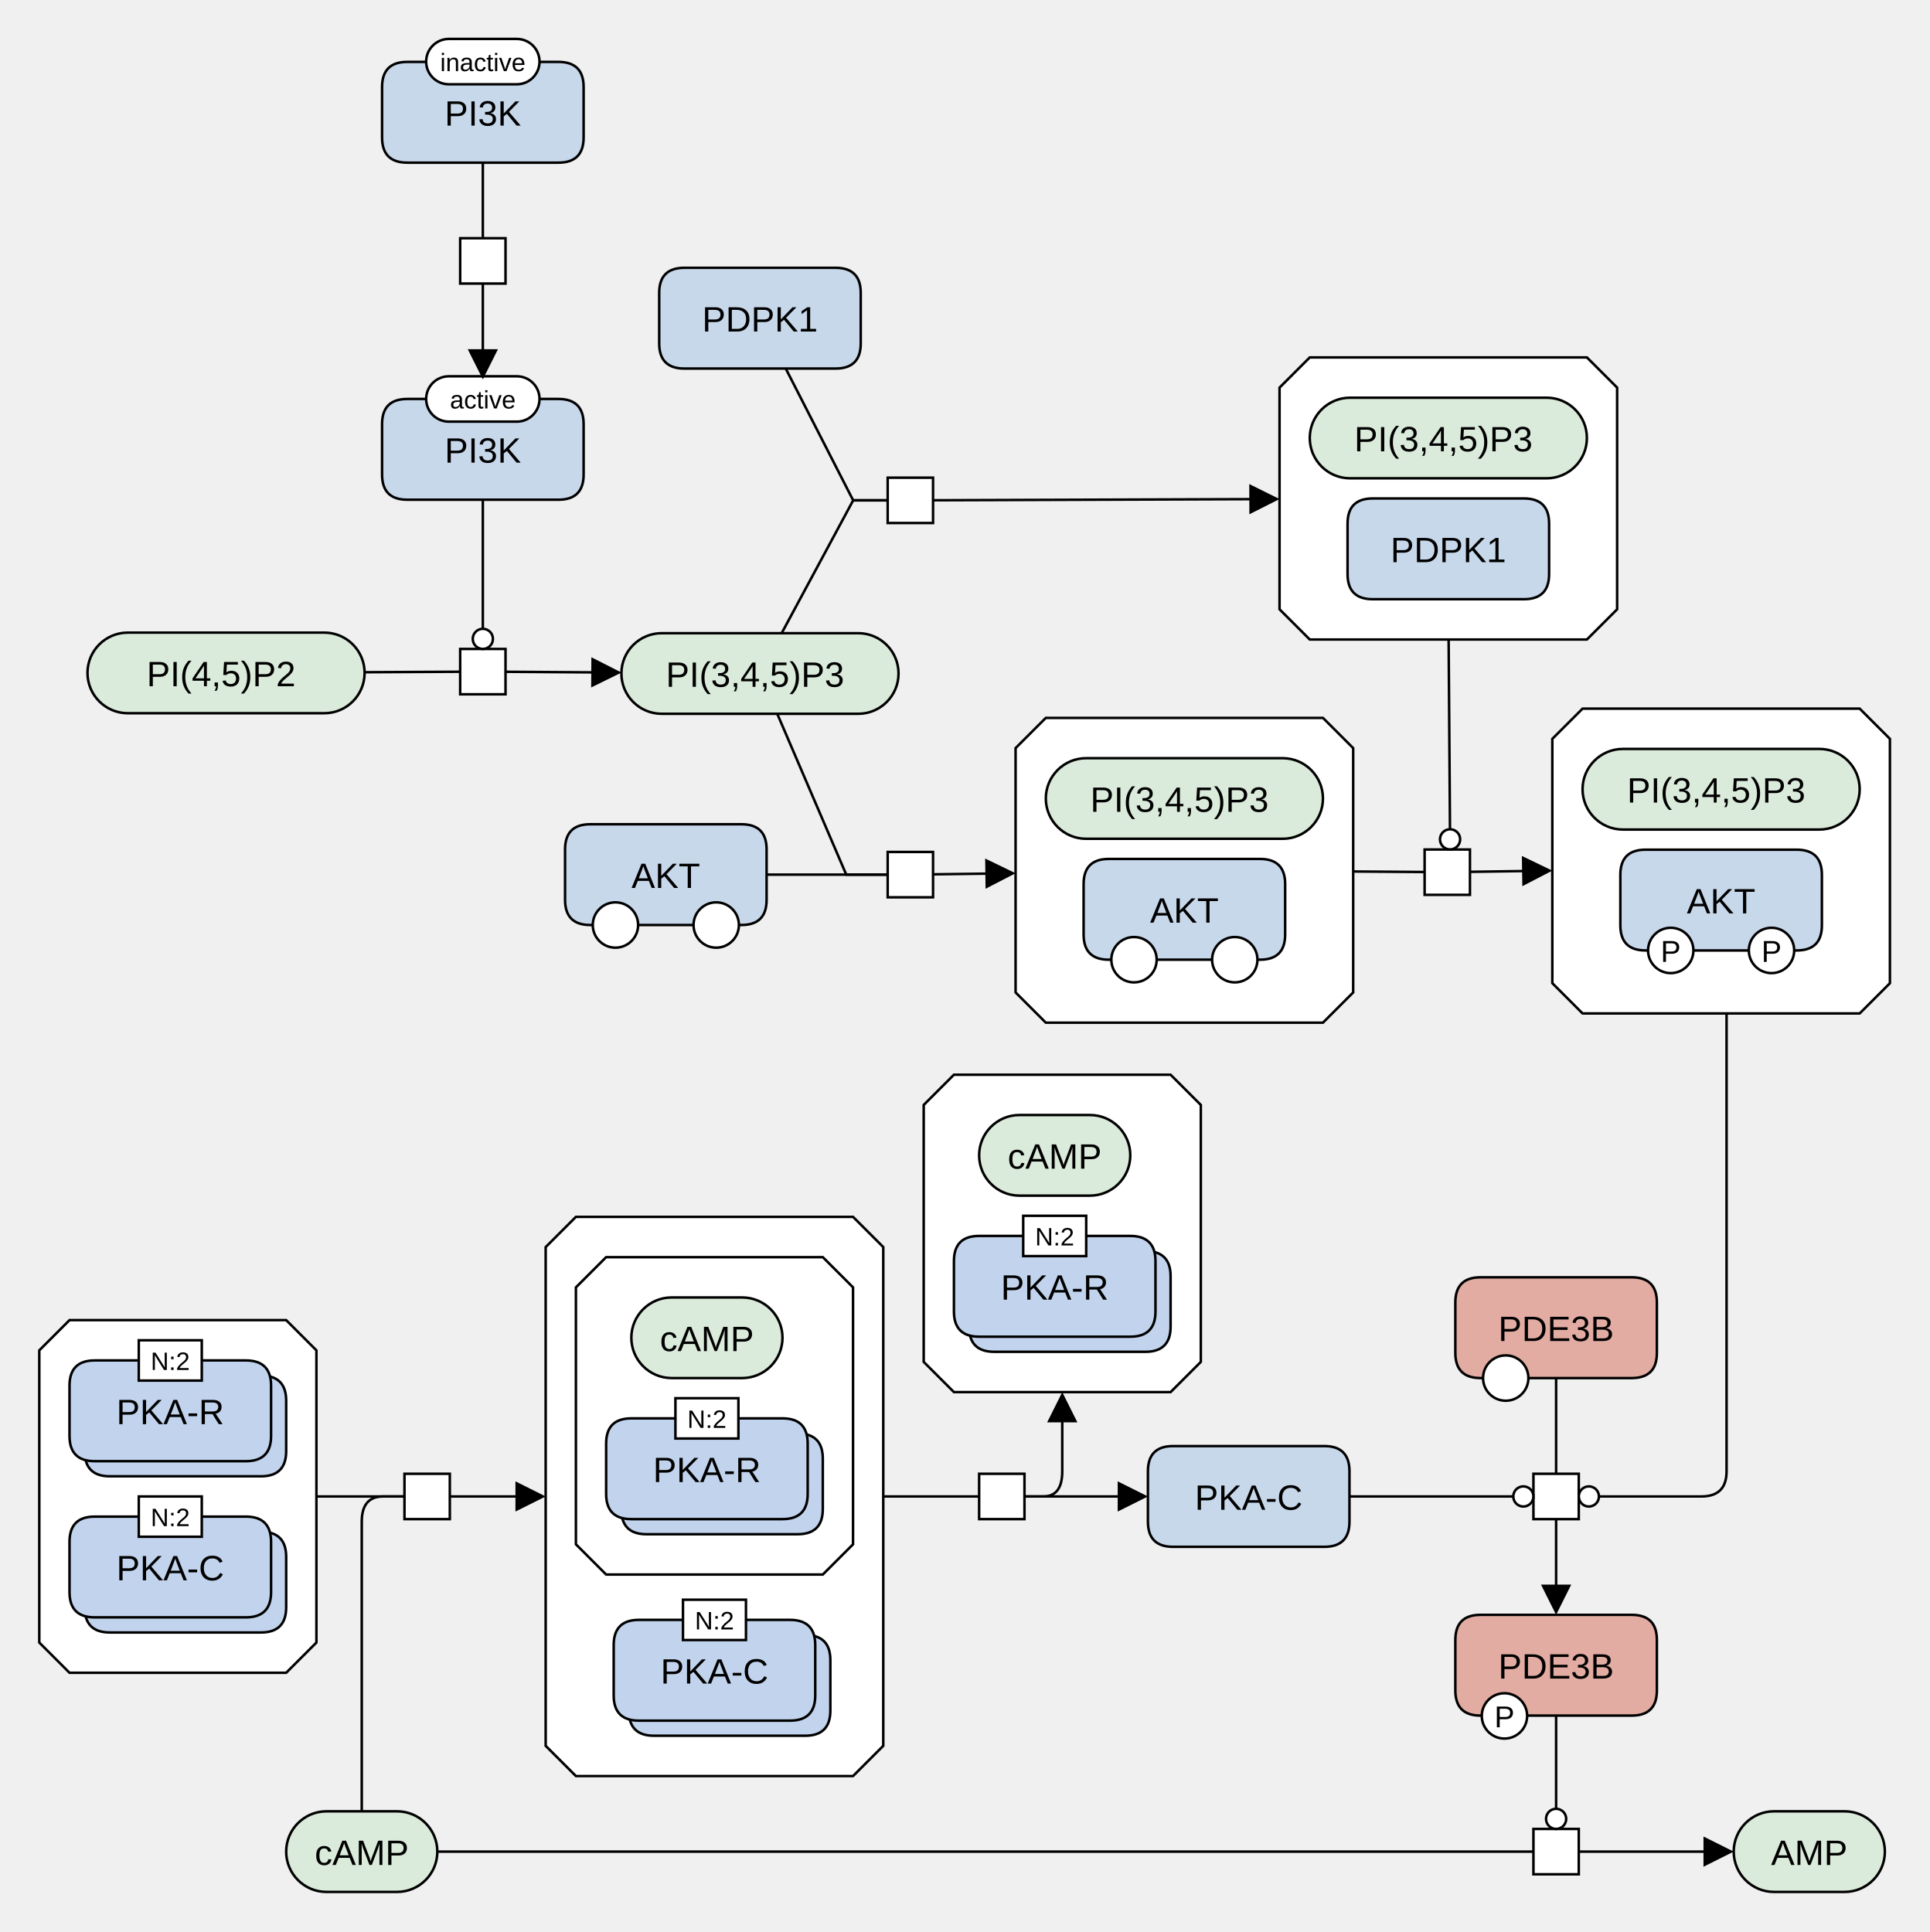
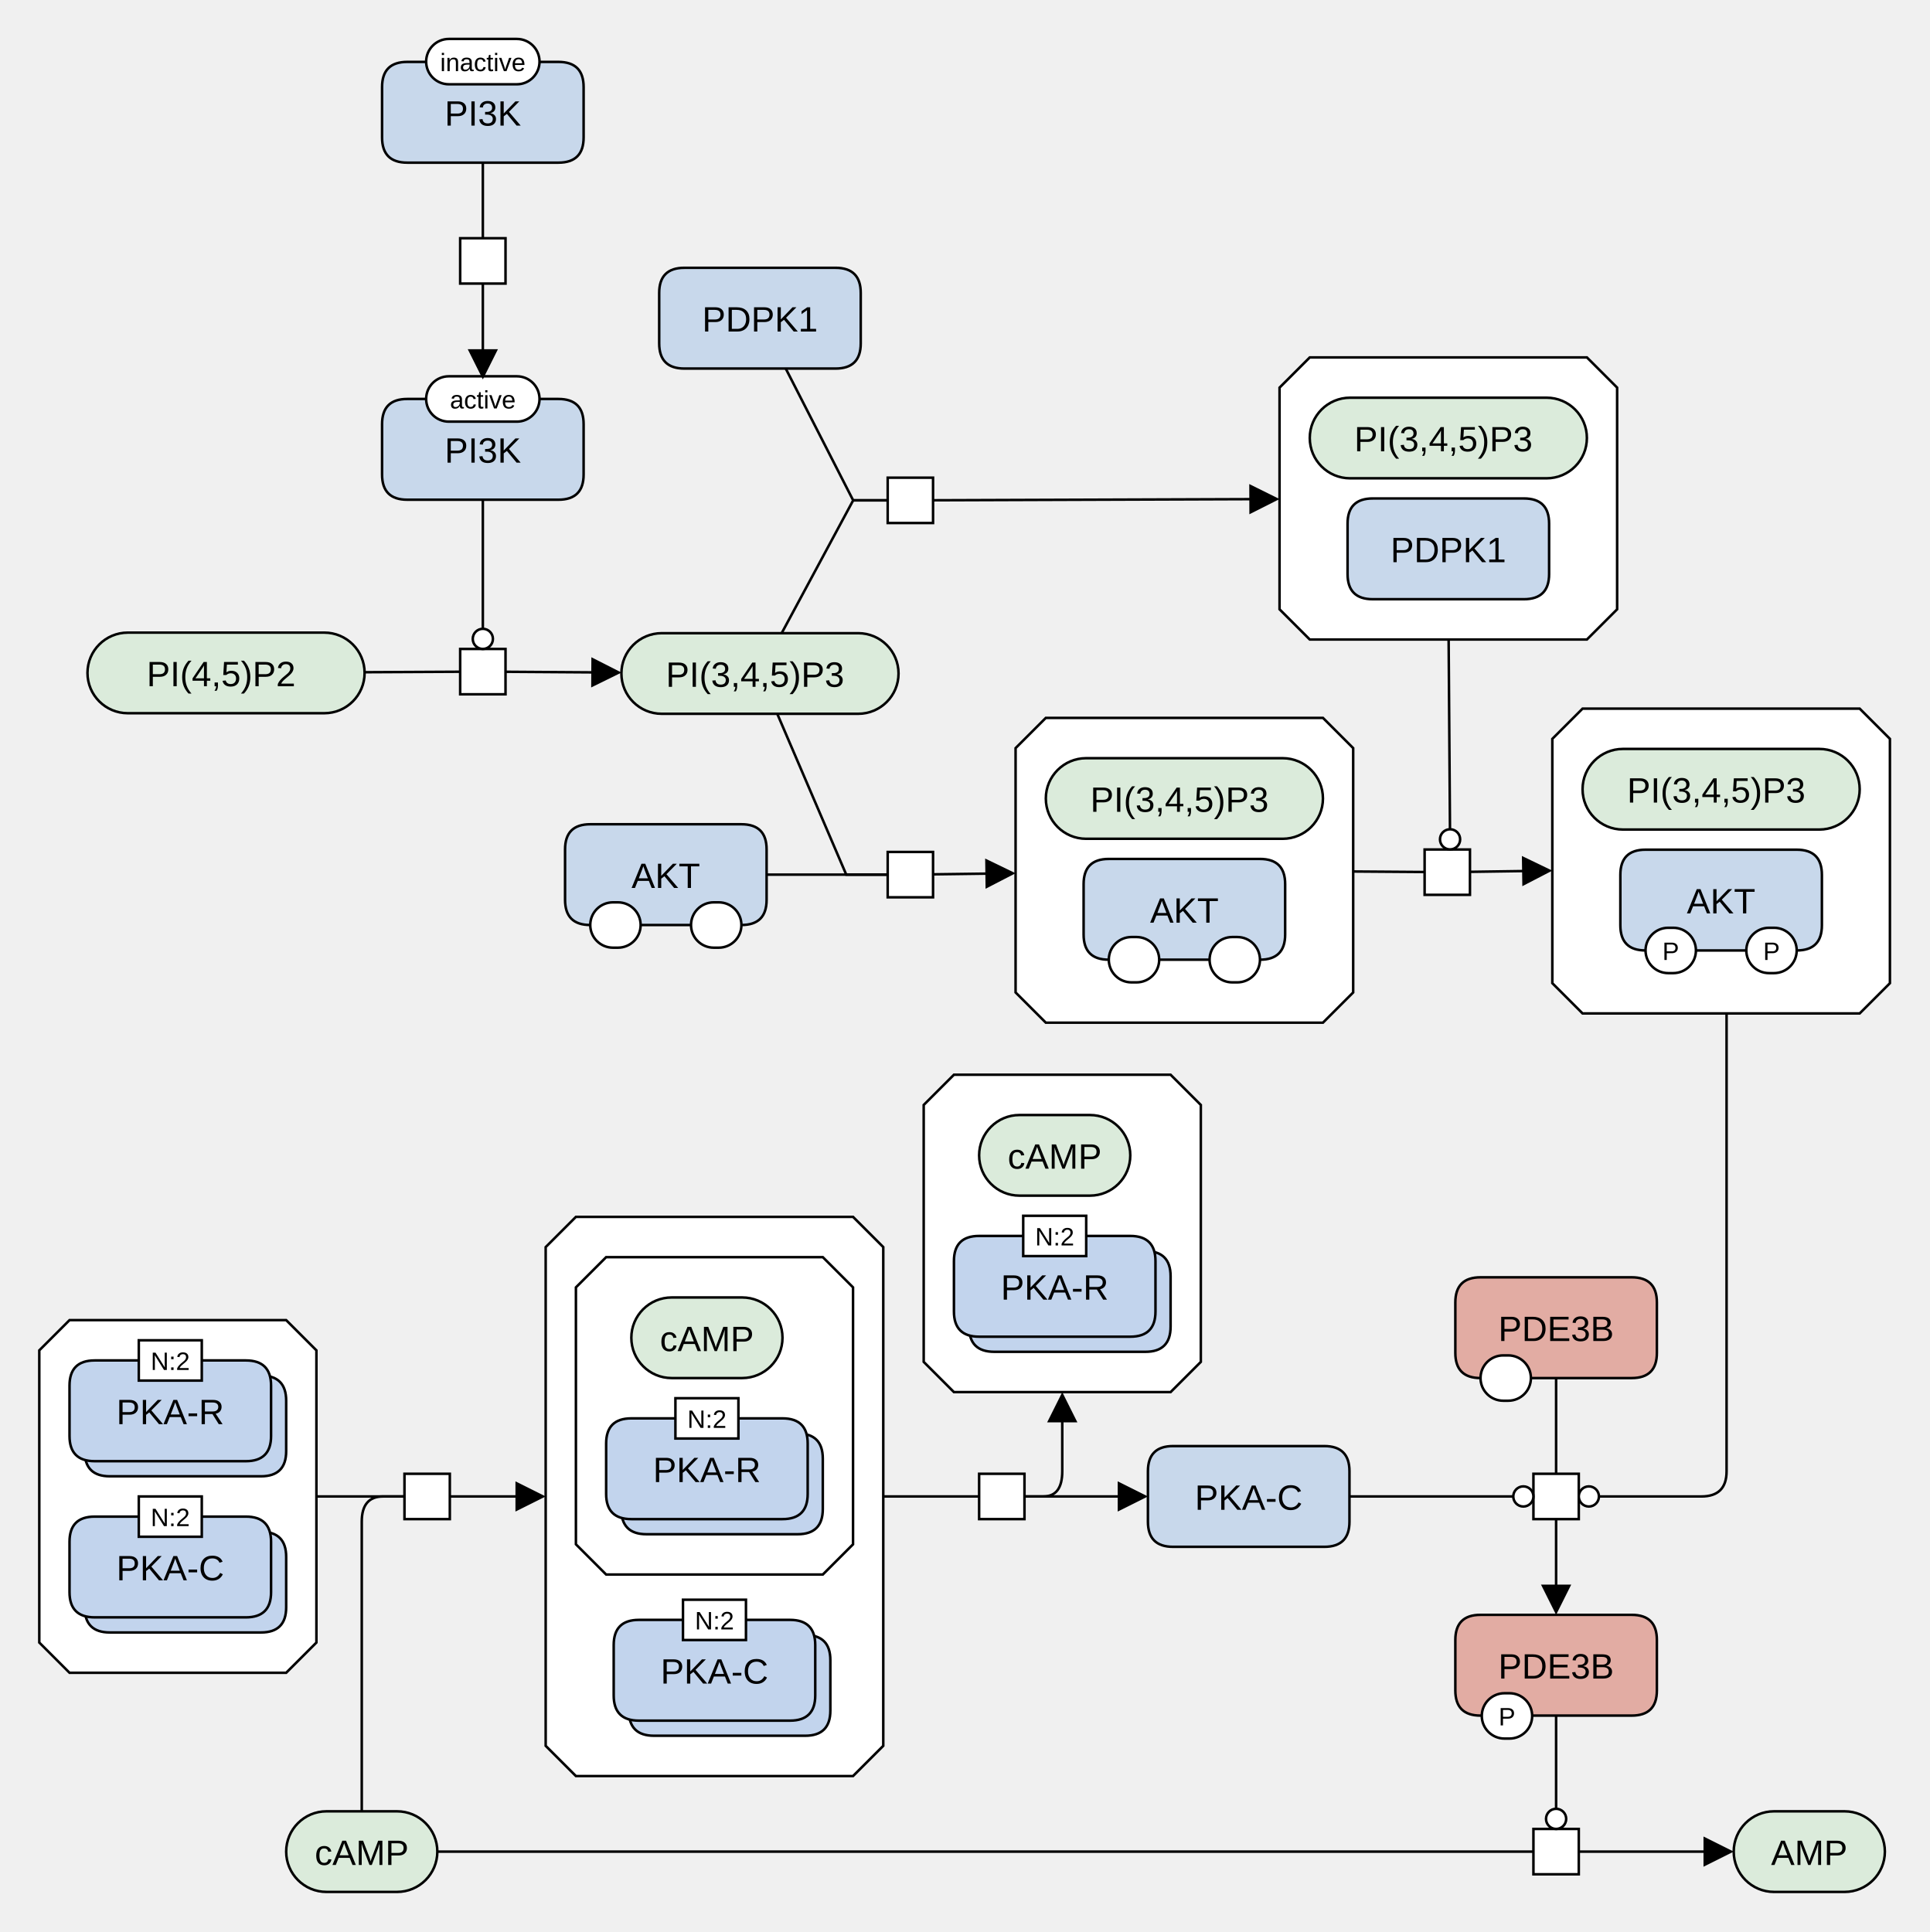
<svg xmlns="http://www.w3.org/2000/svg" width="766" height="767" viewBox="0 0 766 767" stroke-linecap="butt" stroke-miterlimit="10">
  <g transform="translate(-559,-14)">
    <path d="M1124.477 351.249 L1142.477 351.249 L1142.477 369.249 L1124.477 369.249 Z" fill="#FFFFFF" stroke="none" />
    <path d="M1124.477 351.249 L1142.477 351.249 L1142.477 369.249 L1124.477 369.249 Z" fill="none" stroke="#000000" />
    <path d="M710.655 182.388 Q710.655 172.388 720.655 172.388 L780.655 172.388 Q790.655 172.388 790.655 182.388 L790.655 202.388 Q790.655 212.388 780.655 212.388 L720.655 212.388 Q710.655 212.388 710.655 202.388 Z" fill="#C8D8EB" stroke="none" />
    <path d="M710.655 182.388 Q710.655 172.388 720.655 172.388 L780.655 172.388 Q790.655 172.388 790.655 182.388 L790.655 202.388 Q790.655 212.388 780.655 212.388 L720.655 212.388 Q710.655 212.388 710.655 202.388 Z" fill="none" stroke="#000000" />
    <text x="750.655" y="197.679" text-anchor="middle" font-family="'Dialog', Arial, Helvetica, sans-serif" font-size="14" fill="#000000" stroke="none" xml:space="preserve">PI3K</text>
    <path d="M728.155 172.388 C728.155 167.417 732.185 163.388 737.155 163.388 L764.155 163.388 C769.126 163.388 773.155 167.417 773.155 172.388 L773.155 172.388 C773.155 177.358 769.126 181.388 764.155 181.388 L737.155 181.388 C732.185 181.388 728.155 177.358 728.155 172.388 Z" fill="#FFFFFF" stroke="none" />
    <path d="M728.155 172.388 C728.155 167.417 732.185 163.388 737.155 163.388 L764.155 163.388 C769.126 163.388 773.155 167.417 773.155 172.388 L773.155 172.388 C773.155 177.358 769.126 181.388 764.155 181.388 L737.155 181.388 C732.185 181.388 728.155 177.358 728.155 172.388 Z" fill="none" stroke="#000000" />
    <text x="750.655" y="176.167" text-anchor="middle" font-family="'Dialog', Arial, Helvetica, sans-serif" font-size="10" fill="#000000" stroke="none" xml:space="preserve">active</text>
    <path d="M710.655 48.573 Q710.655 38.573 720.655 38.573 L780.655 38.573 Q790.655 38.573 790.655 48.573 L790.655 68.573 Q790.655 78.573 780.655 78.573 L720.655 78.573 Q710.655 78.573 710.655 68.573 Z" fill="#C8D8EB" stroke="none" />
    <path d="M710.655 48.573 Q710.655 38.573 720.655 38.573 L780.655 38.573 Q790.655 38.573 790.655 48.573 L790.655 68.573 Q790.655 78.573 780.655 78.573 L720.655 78.573 Q710.655 78.573 710.655 68.573 Z" fill="none" stroke="#000000" />
    <text x="750.655" y="63.864" text-anchor="middle" font-family="'Dialog', Arial, Helvetica, sans-serif" font-size="14" fill="#000000" stroke="none" xml:space="preserve">PI3K</text>
    <path d="M728.155 38.461 C728.155 33.491 732.185 29.461 737.155 29.461 L764.155 29.461 C769.126 29.461 773.155 33.491 773.155 38.461 L773.155 38.461 C773.155 43.432 769.126 47.461 764.155 47.461 L737.155 47.461 C732.185 47.461 728.155 43.432 728.155 38.461 Z" fill="#FFFFFF" stroke="none" />
    <path d="M728.155 38.461 C728.155 33.491 732.185 29.461 737.155 29.461 L764.155 29.461 C769.126 29.461 773.155 33.491 773.155 38.461 L773.155 38.461 C773.155 43.432 769.126 47.461 764.155 47.461 L737.155 47.461 C732.185 47.461 728.155 43.432 728.155 38.461 Z" fill="none" stroke="#000000" />
    <text x="750.655" y="42.241" text-anchor="middle" font-family="'Dialog', Arial, Helvetica, sans-serif" font-size="10" fill="#000000" stroke="none" xml:space="preserve">inactive</text>
    <path d="M741.655 108.573 L759.655 108.573 L759.655 126.573 L741.655 126.573 Z" fill="#FFFFFF" stroke="none" />
    <path d="M741.655 108.573 L759.655 108.573 L759.655 126.573 L741.655 126.573 Z" fill="none" stroke="#000000" />
    <path d="M593.724 281.147 C593.724 272.31 600.887 265.147 609.724 265.147 L687.724 265.147 C696.56 265.147 703.724 272.31 703.724 281.147 L703.724 281.147 C703.724 289.983 696.56 297.147 687.724 297.147 L609.724 297.147 C600.887 297.147 593.724 289.983 593.724 281.147 Z" fill="#DBEBDB" stroke="none" />
    <path d="M593.724 281.147 C593.724 272.31 600.887 265.147 609.724 265.147 L687.724 265.147 C696.56 265.147 703.724 272.31 703.724 281.147 L703.724 281.147 C703.724 289.983 696.56 297.147 687.724 297.147 L609.724 297.147 C600.887 297.147 593.724 289.983 593.724 281.147 Z" fill="none" stroke="#000000" />
    <text x="648.724" y="286.438" text-anchor="middle" font-family="'Dialog', Arial, Helvetica, sans-serif" font-size="14" fill="#000000" stroke="none" xml:space="preserve">PI(4,5)P2 </text>
    <path d="M805.655 281.373 C805.655 272.536 812.818 265.373 821.655 265.373 L899.655 265.373 C908.492 265.373 915.655 272.536 915.655 281.373 L915.655 281.373 C915.655 290.209 908.492 297.373 899.655 297.373 L821.655 297.373 C812.818 297.373 805.655 290.209 805.655 281.373 Z" fill="#DBEBDB" stroke="none" />
    <path d="M805.655 281.373 C805.655 272.536 812.818 265.373 821.655 265.373 L899.655 265.373 C908.492 265.373 915.655 272.536 915.655 281.373 L915.655 281.373 C915.655 290.209 908.492 297.373 899.655 297.373 L821.655 297.373 C812.818 297.373 805.655 290.209 805.655 281.373 Z" fill="none" stroke="#000000" />
    <text x="860.655" y="286.664" text-anchor="middle" font-family="'Dialog', Arial, Helvetica, sans-serif" font-size="14" fill="#000000" stroke="none" xml:space="preserve">PI(3,4,5)P3 </text>
    <path d="M741.655 271.635 L759.655 271.635 L759.655 289.635 L741.655 289.635 Z" fill="#FFFFFF" stroke="none" />
    <path d="M741.655 271.635 L759.655 271.635 L759.655 289.635 L741.655 289.635 Z" fill="none" stroke="#000000" />
    <path d="M911.355 352.227 L929.355 352.227 L929.355 370.227 L911.355 370.227 Z" fill="#FFFFFF" stroke="none" />
    <path d="M911.355 352.227 L929.355 352.227 L929.355 370.227 L911.355 370.227 Z" fill="none" stroke="#000000" />
    <path d="M974.121 298.999 L1084.121 298.999 L1096.121 310.999 L1096.121 407.999 L1084.121 419.999 L974.121 419.999 L962.121 407.999 L962.121 310.999 Z" fill="#FFFFFF" stroke="none" />
    <path d="M974.121 298.999 L1084.121 298.999 L1096.121 310.999 L1096.121 407.999 L1084.121 419.999 L974.121 419.999 L962.121 407.999 L962.121 310.999 Z" fill="none" stroke="#000000" />
    <path d="M974.121 330.999 C974.121 322.162 981.284 314.999 990.121 314.999 L1068.121 314.999 C1076.957 314.999 1084.121 322.162 1084.121 330.999 L1084.121 330.999 C1084.121 339.836 1076.957 346.999 1068.121 346.999 L990.121 346.999 C981.284 346.999 974.121 339.836 974.121 330.999 Z" fill="#DBEBDB" stroke="none" />
    <path d="M974.121 330.999 C974.121 322.162 981.284 314.999 990.121 314.999 L1068.121 314.999 C1076.957 314.999 1084.121 322.162 1084.121 330.999 L1084.121 330.999 C1084.121 339.836 1076.957 346.999 1068.121 346.999 L990.121 346.999 C981.284 346.999 974.121 339.836 974.121 330.999 Z" fill="none" stroke="#000000" />
    <text x="1029.121" y="336.29" text-anchor="middle" font-family="'Dialog', Arial, Helvetica, sans-serif" font-size="14" fill="#000000" stroke="none" xml:space="preserve">PI(3,4,5)P3 </text>
    <path d="M989.121 364.999 Q989.121 354.999 999.121 354.999 L1059.121 354.999 Q1069.121 354.999 1069.121 364.999 L1069.121 384.999 Q1069.121 394.999 1059.121 394.999 L999.121 394.999 Q989.121 394.999 989.121 384.999 Z" fill="#C8D8EB" stroke="none" />
    <path d="M989.121 364.999 Q989.121 354.999 999.121 354.999 L1059.121 354.999 Q1069.121 354.999 1069.121 364.999 L1069.121 384.999 Q1069.121 394.999 1059.121 394.999 L999.121 394.999 Q989.121 394.999 989.121 384.999 Z" fill="none" stroke="#000000" />
    <text x="1029.121" y="380.29" text-anchor="middle" font-family="'Dialog', Arial, Helvetica, sans-serif" font-size="14" fill="#000000" stroke="none" xml:space="preserve">AKT</text>
-     <path d="M1000.121 394.999 C1000.121 390.028 1004.15 385.999 1009.121 385.999 L1009.121 385.999 C1014.091 385.999 1018.121 390.028 1018.121 394.999 L1018.121 394.999 C1018.121 399.969 1014.091 403.999 1009.121 403.999 L1009.121 403.999 C1004.15 403.999 1000.121 399.969 1000.121 394.999 Z" fill="#FFFFFF" stroke="none" />
-     <path d="M1000.121 394.999 C1000.121 390.028 1004.15 385.999 1009.121 385.999 L1009.121 385.999 C1014.091 385.999 1018.121 390.028 1018.121 394.999 L1018.121 394.999 C1018.121 399.969 1014.091 403.999 1009.121 403.999 L1009.121 403.999 C1004.15 403.999 1000.121 399.969 1000.121 394.999 Z" fill="none" stroke="#000000" />
-     <path d="M1040.121 394.999 C1040.121 390.028 1044.15 385.999 1049.121 385.999 L1049.121 385.999 C1054.091 385.999 1058.121 390.028 1058.121 394.999 L1058.121 394.999 C1058.121 399.969 1054.091 403.999 1049.121 403.999 L1049.121 403.999 C1044.15 403.999 1040.121 399.969 1040.121 394.999 Z" fill="#FFFFFF" stroke="none" />
-     <path d="M1040.121 394.999 C1040.121 390.028 1044.15 385.999 1049.121 385.999 L1049.121 385.999 C1054.091 385.999 1058.121 390.028 1058.121 394.999 L1058.121 394.999 C1058.121 399.969 1054.091 403.999 1049.121 403.999 L1049.121 403.999 C1044.15 403.999 1040.121 399.969 1040.121 394.999 Z" fill="none" stroke="#000000" />
+     <path d="M999.121 394.999 C999.121 390.028 1003.15 385.999 1008.121 385.999 L1010.121 385.999 C1015.091 385.999 1019.121 390.028 1019.121 394.999 L1019.121 394.999 C1019.121 399.969 1015.091 403.999 1010.121 403.999 L1008.121 403.999 C1003.15 403.999 999.121 399.969 999.121 394.999 Z" fill="#FFFFFF" stroke="none" />
+     <path d="M999.121 394.999 C999.121 390.028 1003.15 385.999 1008.121 385.999 L1010.121 385.999 C1015.091 385.999 1019.121 390.028 1019.121 394.999 L1019.121 394.999 C1019.121 399.969 1015.091 403.999 1010.121 403.999 L1008.121 403.999 C1003.15 403.999 999.121 399.969 999.121 394.999 Z" fill="none" stroke="#000000" />
+     <path d="M1039.121 394.999 C1039.121 390.028 1043.15 385.999 1048.121 385.999 L1050.121 385.999 C1055.091 385.999 1059.121 390.028 1059.121 394.999 L1059.121 394.999 C1059.121 399.969 1055.091 403.999 1050.121 403.999 L1048.121 403.999 C1043.15 403.999 1039.121 399.969 1039.121 394.999 Z" fill="#FFFFFF" stroke="none" />
+     <path d="M1039.121 394.999 C1039.121 390.028 1043.15 385.999 1048.121 385.999 L1050.121 385.999 C1055.091 385.999 1059.121 390.028 1059.121 394.999 L1059.121 394.999 C1059.121 399.969 1055.091 403.999 1050.121 403.999 L1048.121 403.999 C1043.15 403.999 1039.121 399.969 1039.121 394.999 Z" fill="none" stroke="#000000" />
    <path d="M820.655 130.317 Q820.655 120.317 830.655 120.317 L890.655 120.317 Q900.655 120.317 900.655 130.317 L900.655 150.317 Q900.655 160.317 890.655 160.317 L830.655 160.317 Q820.655 160.317 820.655 150.317 Z" fill="#C8D8EB" stroke="none" />
    <path d="M820.655 130.317 Q820.655 120.317 830.655 120.317 L890.655 120.317 Q900.655 120.317 900.655 130.317 L900.655 150.317 Q900.655 160.317 890.655 160.317 L830.655 160.317 Q820.655 160.317 820.655 150.317 Z" fill="none" stroke="#000000" />
    <text x="860.655" y="145.609" text-anchor="middle" font-family="'Dialog', Arial, Helvetica, sans-serif" font-size="14" fill="#000000" stroke="none" xml:space="preserve">PDPK1</text>
    <path d="M911.355 203.637 L929.355 203.637 L929.355 221.637 L911.355 221.637 Z" fill="#FFFFFF" stroke="none" />
    <path d="M911.355 203.637 L929.355 203.637 L929.355 221.637 L911.355 221.637 Z" fill="none" stroke="#000000" />
    <path d="M1078.892 155.887 L1188.892 155.887 L1200.892 167.887 L1200.892 255.887 L1188.892 267.887 L1078.892 267.887 L1066.892 255.887 L1066.892 167.887 Z" fill="#FFFFFF" stroke="none" />
    <path d="M1078.892 155.887 L1188.892 155.887 L1200.892 167.887 L1200.892 255.887 L1188.892 267.887 L1078.892 267.887 L1066.892 255.887 L1066.892 167.887 Z" fill="none" stroke="#000000" />
    <path d="M1093.892 221.887 Q1093.892 211.887 1103.892 211.887 L1163.892 211.887 Q1173.892 211.887 1173.892 221.887 L1173.892 241.887 Q1173.892 251.887 1163.892 251.887 L1103.892 251.887 Q1093.892 251.887 1093.892 241.887 Z" fill="#C8D8EB" stroke="none" />
    <path d="M1093.892 221.887 Q1093.892 211.887 1103.892 211.887 L1163.892 211.887 Q1173.892 211.887 1173.892 221.887 L1173.892 241.887 Q1173.892 251.887 1163.892 251.887 L1103.892 251.887 Q1093.892 251.887 1093.892 241.887 Z" fill="none" stroke="#000000" />
    <text x="1133.892" y="237.178" text-anchor="middle" font-family="'Dialog', Arial, Helvetica, sans-serif" font-size="14" fill="#000000" stroke="none" xml:space="preserve">PDPK1</text>
    <path d="M1078.892 187.887 C1078.892 179.05 1086.055 171.887 1094.892 171.887 L1172.892 171.887 C1181.729 171.887 1188.892 179.05 1188.892 187.887 L1188.892 187.887 C1188.892 196.724 1181.729 203.887 1172.892 203.887 L1094.892 203.887 C1086.055 203.887 1078.892 196.724 1078.892 187.887 Z" fill="#DBEBDB" stroke="none" />
    <path d="M1078.892 187.887 C1078.892 179.05 1086.055 171.887 1094.892 171.887 L1172.892 171.887 C1181.729 171.887 1188.892 179.05 1188.892 187.887 L1188.892 187.887 C1188.892 196.724 1181.729 203.887 1172.892 203.887 L1094.892 203.887 C1086.055 203.887 1078.892 196.724 1078.892 187.887 Z" fill="none" stroke="#000000" />
    <text x="1133.892" y="193.178" text-anchor="middle" font-family="'Dialog', Arial, Helvetica, sans-serif" font-size="14" fill="#000000" stroke="none" xml:space="preserve">PI(3,4,5)P3 </text>
    <path d="M1014.647 598.088 Q1014.647 588.088 1024.647 588.088 L1084.647 588.088 Q1094.647 588.088 1094.647 598.088 L1094.647 618.088 Q1094.647 628.088 1084.647 628.088 L1024.647 628.088 Q1014.647 628.088 1014.647 618.088 Z" fill="#C8D8EB" stroke="none" />
    <path d="M1014.647 598.088 Q1014.647 588.088 1024.647 588.088 L1084.647 588.088 Q1094.647 588.088 1094.647 598.088 L1094.647 618.088 Q1094.647 628.088 1084.647 628.088 L1024.647 628.088 Q1014.647 628.088 1014.647 618.088 Z" fill="none" stroke="#000000" />
    <text x="1054.647" y="613.38" text-anchor="middle" font-family="'Dialog', Arial, Helvetica, sans-serif" font-size="14" fill="#000000" stroke="none" xml:space="preserve">PKA-C</text>
    <path d="M947.647 599.088 L965.647 599.088 L965.647 617.088 L947.647 617.088 Z" fill="#FFFFFF" stroke="none" />
    <path d="M947.647 599.088 L965.647 599.088 L965.647 617.088 L947.647 617.088 Z" fill="none" stroke="#000000" />
    <path d="M1187.17 295.326 L1297.17 295.326 L1309.17 307.326 L1309.17 404.326 L1297.17 416.326 L1187.17 416.326 L1175.17 404.326 L1175.17 307.326 Z" fill="#FFFFFF" stroke="none" />
    <path d="M1187.17 295.326 L1297.17 295.326 L1309.17 307.326 L1309.17 404.326 L1297.17 416.326 L1187.17 416.326 L1175.17 404.326 L1175.17 307.326 Z" fill="none" stroke="#000000" />
    <path d="M1187.17 327.326 C1187.17 318.489 1194.333 311.326 1203.17 311.326 L1281.17 311.326 C1290.006 311.326 1297.17 318.489 1297.17 327.326 L1297.17 327.326 C1297.17 336.163 1290.006 343.326 1281.17 343.326 L1203.17 343.326 C1194.333 343.326 1187.17 336.163 1187.17 327.326 Z" fill="#DBEBDB" stroke="none" />
    <path d="M1187.17 327.326 C1187.17 318.489 1194.333 311.326 1203.17 311.326 L1281.17 311.326 C1290.006 311.326 1297.17 318.489 1297.17 327.326 L1297.17 327.326 C1297.17 336.163 1290.006 343.326 1281.17 343.326 L1203.17 343.326 C1194.333 343.326 1187.17 336.163 1187.17 327.326 Z" fill="none" stroke="#000000" />
    <text x="1242.17" y="332.617" text-anchor="middle" font-family="'Dialog', Arial, Helvetica, sans-serif" font-size="14" fill="#000000" stroke="none" xml:space="preserve">PI(3,4,5)P3 </text>
    <path d="M1202.17 361.326 Q1202.17 351.326 1212.17 351.326 L1272.17 351.326 Q1282.17 351.326 1282.17 361.326 L1282.17 381.326 Q1282.17 391.326 1272.17 391.326 L1212.17 391.326 Q1202.17 391.326 1202.17 381.326 Z" fill="#C8D8EB" stroke="none" />
    <path d="M1202.17 361.326 Q1202.17 351.326 1212.17 351.326 L1272.17 351.326 Q1282.17 351.326 1282.17 361.326 L1282.17 381.326 Q1282.17 391.326 1272.17 391.326 L1212.17 391.326 Q1202.17 391.326 1202.17 381.326 Z" fill="none" stroke="#000000" />
    <text x="1242.17" y="376.617" text-anchor="middle" font-family="'Dialog', Arial, Helvetica, sans-serif" font-size="14" fill="#000000" stroke="none" xml:space="preserve">AKT</text>
-     <path d="M1213.17 391.326 C1213.17 386.355 1217.199 382.326 1222.17 382.326 L1222.17 382.326 C1227.14 382.326 1231.17 386.355 1231.17 391.326 L1231.17 391.326 C1231.17 396.297 1227.14 400.326 1222.17 400.326 L1222.17 400.326 C1217.199 400.326 1213.17 396.297 1213.17 391.326 Z" fill="#FFFFFF" stroke="none" />
-     <path d="M1213.17 391.326 C1213.17 386.355 1217.199 382.326 1222.17 382.326 L1222.17 382.326 C1227.14 382.326 1231.17 386.355 1231.17 391.326 L1231.17 391.326 C1231.17 396.297 1227.14 400.326 1222.17 400.326 L1222.17 400.326 C1217.199 400.326 1213.17 396.297 1213.17 391.326 Z" fill="none" stroke="#000000" />
-     <text x="1222.17" y="395.861" text-anchor="middle" font-family="'Dialog', Arial, Helvetica, sans-serif" font-size="12" fill="#000000" stroke="none" xml:space="preserve">P</text>
-     <path d="M1253.17 391.326 C1253.17 386.355 1257.199 382.326 1262.17 382.326 L1262.17 382.326 C1267.14 382.326 1271.17 386.355 1271.17 391.326 L1271.17 391.326 C1271.17 396.297 1267.14 400.326 1262.17 400.326 L1262.17 400.326 C1257.199 400.326 1253.17 396.297 1253.17 391.326 Z" fill="#FFFFFF" stroke="none" />
-     <path d="M1253.17 391.326 C1253.17 386.355 1257.199 382.326 1262.17 382.326 L1262.17 382.326 C1267.14 382.326 1271.17 386.355 1271.17 391.326 L1271.17 391.326 C1271.17 396.297 1267.14 400.326 1262.17 400.326 L1262.17 400.326 C1257.199 400.326 1253.17 396.297 1253.17 391.326 Z" fill="none" stroke="#000000" />
-     <text x="1262.17" y="395.861" text-anchor="middle" font-family="'Dialog', Arial, Helvetica, sans-serif" font-size="12" fill="#000000" stroke="none" xml:space="preserve">P</text>
+     <path d="M1212.17 391.326 C1212.17 386.355 1216.199 382.326 1221.17 382.326 L1223.17 382.326 C1228.14 382.326 1232.17 386.355 1232.17 391.326 L1232.17 391.326 C1232.17 396.297 1228.14 400.326 1223.17 400.326 L1221.17 400.326 C1216.199 400.326 1212.17 396.297 1212.17 391.326 Z" fill="#FFFFFF" stroke="none" />
+     <path d="M1212.17 391.326 C1212.17 386.355 1216.199 382.326 1221.17 382.326 L1223.17 382.326 C1228.14 382.326 1232.17 386.355 1232.17 391.326 L1232.17 391.326 C1232.17 396.297 1228.14 400.326 1223.17 400.326 L1221.17 400.326 C1216.199 400.326 1212.17 396.297 1212.17 391.326 Z" fill="none" stroke="#000000" />
+     <text x="1222.17" y="395.105" text-anchor="middle" font-family="'Dialog', Arial, Helvetica, sans-serif" font-size="10" fill="#000000" stroke="none" xml:space="preserve">P</text>
+     <path d="M1252.17 391.326 C1252.17 386.355 1256.199 382.326 1261.17 382.326 L1263.17 382.326 C1268.14 382.326 1272.17 386.355 1272.17 391.326 L1272.17 391.326 C1272.17 396.297 1268.14 400.326 1263.17 400.326 L1261.17 400.326 C1256.199 400.326 1252.17 396.297 1252.17 391.326 Z" fill="#FFFFFF" stroke="none" />
+     <path d="M1252.17 391.326 C1252.17 386.355 1256.199 382.326 1261.17 382.326 L1263.17 382.326 C1268.14 382.326 1272.17 386.355 1272.17 391.326 L1272.17 391.326 C1272.17 396.297 1268.14 400.326 1263.17 400.326 L1261.17 400.326 C1256.199 400.326 1252.17 396.297 1252.17 391.326 Z" fill="none" stroke="#000000" />
+     <text x="1262.17" y="395.105" text-anchor="middle" font-family="'Dialog', Arial, Helvetica, sans-serif" font-size="10" fill="#000000" stroke="none" xml:space="preserve">P</text>
    <path d="M1136.67 531.088 Q1136.67 521.088 1146.67 521.088 L1206.67 521.088 Q1216.67 521.088 1216.67 531.088 L1216.67 551.088 Q1216.67 561.088 1206.67 561.088 L1146.67 561.088 Q1136.67 561.088 1136.67 551.088 Z" fill="#E2ACA3" stroke="none" />
    <path d="M1136.67 531.088 Q1136.67 521.088 1146.67 521.088 L1206.67 521.088 Q1216.67 521.088 1216.67 531.088 L1216.67 551.088 Q1216.67 561.088 1206.67 561.088 L1146.67 561.088 Q1136.67 561.088 1136.67 551.088 Z" fill="none" stroke="#000000" />
    <text x="1176.67" y="546.38" text-anchor="middle" font-family="'Dialog', Arial, Helvetica, sans-serif" font-size="14" fill="#000000" stroke="none" xml:space="preserve">PDE3B</text>
-     <path d="M1147.67 561.088 C1147.67 556.118 1151.699 552.088 1156.67 552.088 L1156.67 552.088 C1161.64 552.088 1165.67 556.118 1165.67 561.088 L1165.67 561.088 C1165.67 566.059 1161.64 570.088 1156.67 570.088 L1156.67 570.088 C1151.699 570.088 1147.67 566.059 1147.67 561.088 Z" fill="#FFFFFF" stroke="none" />
-     <path d="M1147.67 561.088 C1147.67 556.118 1151.699 552.088 1156.67 552.088 L1156.67 552.088 C1161.64 552.088 1165.67 556.118 1165.67 561.088 L1165.67 561.088 C1165.67 566.059 1161.64 570.088 1156.67 570.088 L1156.67 570.088 C1151.699 570.088 1147.67 566.059 1147.67 561.088 Z" fill="none" stroke="#000000" />
+     <path d="M1146.67 561.088 C1146.67 556.118 1150.699 552.088 1155.67 552.088 L1157.67 552.088 C1162.64 552.088 1166.67 556.118 1166.67 561.088 L1166.67 561.088 C1166.67 566.059 1162.64 570.088 1157.67 570.088 L1155.67 570.088 C1150.699 570.088 1146.67 566.059 1146.67 561.088 Z" fill="#FFFFFF" stroke="none" />
+     <path d="M1146.67 561.088 C1146.67 556.118 1150.699 552.088 1155.67 552.088 L1157.67 552.088 C1162.64 552.088 1166.67 556.118 1166.67 561.088 L1166.67 561.088 C1166.67 566.059 1162.64 570.088 1157.67 570.088 L1155.67 570.088 C1150.699 570.088 1146.67 566.059 1146.67 561.088 Z" fill="none" stroke="#000000" />
    <path d="M1136.67 665.088 Q1136.67 655.088 1146.67 655.088 L1206.67 655.088 Q1216.67 655.088 1216.67 665.088 L1216.67 685.088 Q1216.67 695.088 1206.67 695.088 L1146.67 695.088 Q1136.67 695.088 1136.67 685.088 Z" fill="#E2ACA3" stroke="none" />
    <path d="M1136.67 665.088 Q1136.67 655.088 1146.67 655.088 L1206.67 655.088 Q1216.67 655.088 1216.67 665.088 L1216.67 685.088 Q1216.67 695.088 1206.67 695.088 L1146.67 695.088 Q1136.67 695.088 1136.67 685.088 Z" fill="none" stroke="#000000" />
    <text x="1176.67" y="680.38" text-anchor="middle" font-family="'Dialog', Arial, Helvetica, sans-serif" font-size="14" fill="#000000" stroke="none" xml:space="preserve">PDE3B</text>
-     <path d="M1147.17 695.209 C1147.17 690.238 1151.199 686.209 1156.17 686.209 L1156.17 686.209 C1161.14 686.209 1165.17 690.238 1165.17 695.209 L1165.17 695.209 C1165.17 700.18 1161.14 704.209 1156.17 704.209 L1156.17 704.209 C1151.199 704.209 1147.17 700.18 1147.17 695.209 Z" fill="#FFFFFF" stroke="none" />
-     <path d="M1147.17 695.209 C1147.17 690.238 1151.199 686.209 1156.17 686.209 L1156.17 686.209 C1161.14 686.209 1165.17 690.238 1165.17 695.209 L1165.17 695.209 C1165.17 700.18 1161.14 704.209 1156.17 704.209 L1156.17 704.209 C1151.199 704.209 1147.17 700.18 1147.17 695.209 Z" fill="none" stroke="#000000" />
-     <text x="1156.17" y="699.744" text-anchor="middle" font-family="'Dialog', Arial, Helvetica, sans-serif" font-size="12" fill="#000000" stroke="none" xml:space="preserve">P</text>
+     <path d="M1147.17 695.209 C1147.17 690.238 1151.199 686.209 1156.17 686.209 L1158.17 686.209 C1163.14 686.209 1167.17 690.238 1167.17 695.209 L1167.17 695.209 C1167.17 700.18 1163.14 704.209 1158.17 704.209 L1156.17 704.209 C1151.199 704.209 1147.17 700.18 1147.17 695.209 Z" fill="#FFFFFF" stroke="none" />
+     <path d="M1147.17 695.209 C1147.17 690.238 1151.199 686.209 1156.17 686.209 L1158.17 686.209 C1163.14 686.209 1167.17 690.238 1167.17 695.209 L1167.17 695.209 C1167.17 700.18 1163.14 704.209 1158.17 704.209 L1156.17 704.209 C1151.199 704.209 1147.17 700.18 1147.17 695.209 Z" fill="none" stroke="#000000" />
+     <text x="1157.17" y="698.988" text-anchor="middle" font-family="'Dialog', Arial, Helvetica, sans-serif" font-size="10" fill="#000000" stroke="none" xml:space="preserve">P</text>
    <path d="M1167.67 599.088 L1185.67 599.088 L1185.67 617.088 L1167.67 617.088 Z" fill="#FFFFFF" stroke="none" />
    <path d="M1167.67 599.088 L1185.67 599.088 L1185.67 617.088 L1167.67 617.088 Z" fill="none" stroke="#000000" />
    <path d="M672.594 749.088 C672.594 740.252 679.758 733.088 688.594 733.088 L716.594 733.088 C725.431 733.088 732.594 740.252 732.594 749.088 L732.594 749.088 C732.594 757.925 725.431 765.088 716.594 765.088 L688.594 765.088 C679.758 765.088 672.594 757.925 672.594 749.088 Z" fill="#DBEBDB" stroke="none" />
    <path d="M672.594 749.088 C672.594 740.252 679.758 733.088 688.594 733.088 L716.594 733.088 C725.431 733.088 732.594 740.252 732.594 749.088 L732.594 749.088 C732.594 757.925 725.431 765.088 716.594 765.088 L688.594 765.088 C679.758 765.088 672.594 757.925 672.594 749.088 Z" fill="none" stroke="#000000" />
    <text x="702.594" y="754.38" text-anchor="middle" font-family="'Dialog', Arial, Helvetica, sans-serif" font-size="14" fill="#000000" stroke="none" xml:space="preserve">cAMP</text>
    <path d="M1247.17 749.088 C1247.17 740.252 1254.333 733.088 1263.17 733.088 L1291.17 733.088 C1300.006 733.088 1307.17 740.252 1307.17 749.088 L1307.17 749.088 C1307.17 757.925 1300.006 765.088 1291.17 765.088 L1263.17 765.088 C1254.333 765.088 1247.17 757.925 1247.17 749.088 Z" fill="#DBEBDB" stroke="none" />
    <path d="M1247.17 749.088 C1247.17 740.252 1254.333 733.088 1263.17 733.088 L1291.17 733.088 C1300.006 733.088 1307.17 740.252 1307.17 749.088 L1307.17 749.088 C1307.17 757.925 1300.006 765.088 1291.17 765.088 L1263.17 765.088 C1254.333 765.088 1247.17 757.925 1247.17 749.088 Z" fill="none" stroke="#000000" />
    <text x="1277.17" y="754.38" text-anchor="middle" font-family="'Dialog', Arial, Helvetica, sans-serif" font-size="14" fill="#000000" stroke="none" xml:space="preserve">AMP</text>
    <path d="M1167.67 740.088 L1185.67 740.088 L1185.67 758.088 L1167.67 758.088 Z" fill="#FFFFFF" stroke="none" />
    <path d="M1167.67 740.088 L1185.67 740.088 L1185.67 758.088 L1167.67 758.088 Z" fill="none" stroke="#000000" />
    <path d="M783.291 351.227 Q783.291 341.227 793.291 341.227 L853.291 341.227 Q863.291 341.227 863.291 351.227 L863.291 371.227 Q863.291 381.227 853.291 381.227 L793.291 381.227 Q783.291 381.227 783.291 371.227 Z" fill="#C8D8EB" stroke="none" />
    <path d="M783.291 351.227 Q783.291 341.227 793.291 341.227 L853.291 341.227 Q863.291 341.227 863.291 351.227 L863.291 371.227 Q863.291 381.227 853.291 381.227 L793.291 381.227 Q783.291 381.227 783.291 371.227 Z" fill="none" stroke="#000000" />
    <text x="823.291" y="366.519" text-anchor="middle" font-family="'Dialog', Arial, Helvetica, sans-serif" font-size="14" fill="#000000" stroke="none" xml:space="preserve">AKT</text>
-     <path d="M794.291 381.227 C794.291 376.257 798.32 372.227 803.291 372.227 L803.291 372.227 C808.261 372.227 812.291 376.257 812.291 381.227 L812.291 381.227 C812.291 386.198 808.261 390.227 803.291 390.227 L803.291 390.227 C798.32 390.227 794.291 386.198 794.291 381.227 Z" fill="#FFFFFF" stroke="none" />
-     <path d="M794.291 381.227 C794.291 376.257 798.32 372.227 803.291 372.227 L803.291 372.227 C808.261 372.227 812.291 376.257 812.291 381.227 L812.291 381.227 C812.291 386.198 808.261 390.227 803.291 390.227 L803.291 390.227 C798.32 390.227 794.291 386.198 794.291 381.227 Z" fill="none" stroke="#000000" />
-     <path d="M834.291 381.227 C834.291 376.257 838.32 372.227 843.291 372.227 L843.291 372.227 C848.261 372.227 852.291 376.257 852.291 381.227 L852.291 381.227 C852.291 386.198 848.261 390.227 843.291 390.227 L843.291 390.227 C838.32 390.227 834.291 386.198 834.291 381.227 Z" fill="#FFFFFF" stroke="none" />
-     <path d="M834.291 381.227 C834.291 376.257 838.32 372.227 843.291 372.227 L843.291 372.227 C848.261 372.227 852.291 376.257 852.291 381.227 L852.291 381.227 C852.291 386.198 848.261 390.227 843.291 390.227 L843.291 390.227 C838.32 390.227 834.291 386.198 834.291 381.227 Z" fill="none" stroke="#000000" />
+     <path d="M793.291 381.227 C793.291 376.257 797.32 372.227 802.291 372.227 L804.291 372.227 C809.261 372.227 813.291 376.257 813.291 381.227 L813.291 381.227 C813.291 386.198 809.261 390.227 804.291 390.227 L802.291 390.227 C797.32 390.227 793.291 386.198 793.291 381.227 Z" fill="#FFFFFF" stroke="none" />
+     <path d="M793.291 381.227 C793.291 376.257 797.32 372.227 802.291 372.227 L804.291 372.227 C809.261 372.227 813.291 376.257 813.291 381.227 L813.291 381.227 C813.291 386.198 809.261 390.227 804.291 390.227 L802.291 390.227 C797.32 390.227 793.291 386.198 793.291 381.227 Z" fill="none" stroke="#000000" />
+     <path d="M833.291 381.227 C833.291 376.257 837.32 372.227 842.291 372.227 L844.291 372.227 C849.261 372.227 853.291 376.257 853.291 381.227 L853.291 381.227 C853.291 386.198 849.261 390.227 844.291 390.227 L842.291 390.227 C837.32 390.227 833.291 386.198 833.291 381.227 Z" fill="#FFFFFF" stroke="none" />
+     <path d="M833.291 381.227 C833.291 376.257 837.32 372.227 842.291 372.227 L844.291 372.227 C849.261 372.227 853.291 376.257 853.291 381.227 L853.291 381.227 C853.291 386.198 849.261 390.227 844.291 390.227 L842.291 390.227 C837.32 390.227 833.291 386.198 833.291 381.227 Z" fill="none" stroke="#000000" />
    <path d="M586.594 538.088 L672.594 538.088 L684.594 550.088 L684.594 666.088 L672.594 678.088 L586.594 678.088 L574.594 666.088 L574.594 550.088 Z" fill="#FFFFFF" stroke="none" />
    <path d="M586.594 538.088 L672.594 538.088 L684.594 550.088 L684.594 666.088 L672.594 678.088 L586.594 678.088 L574.594 666.088 L574.594 550.088 Z" fill="none" stroke="#000000" />
    <path d="M592.594 570.088 Q592.594 560.088 602.594 560.088 L662.594 560.088 Q672.594 560.088 672.594 570.088 L672.594 590.088 Q672.594 600.088 662.594 600.088 L602.594 600.088 Q592.594 600.088 592.594 590.088 Z" fill="#C2D4ED" stroke="none" />
    <path d="M592.594 570.088 Q592.594 560.088 602.594 560.088 L662.594 560.088 Q672.594 560.088 672.594 570.088 L672.594 590.088 Q672.594 600.088 662.594 600.088 L602.594 600.088 Q592.594 600.088 592.594 590.088 Z" fill="none" stroke="#000000" />
    <path d="M586.594 564.088 Q586.594 554.088 596.594 554.088 L656.594 554.088 Q666.594 554.088 666.594 564.088 L666.594 584.088 Q666.594 594.088 656.594 594.088 L596.594 594.088 Q586.594 594.088 586.594 584.088 Z" fill="#C2D4ED" stroke="none" />
    <path d="M586.594 564.088 Q586.594 554.088 596.594 554.088 L656.594 554.088 Q666.594 554.088 666.594 564.088 L666.594 584.088 Q666.594 594.088 656.594 594.088 L596.594 594.088 Q586.594 594.088 586.594 584.088 Z" fill="none" stroke="#000000" />
    <text x="626.594" y="579.38" text-anchor="middle" font-family="'Dialog', Arial, Helvetica, sans-serif" font-size="14" fill="#000000" stroke="none" xml:space="preserve">PKA-R</text>
    <path d="M614.094 546.088 L639.094 546.088 L639.094 562.088 L614.094 562.088 Z" fill="#FFFFFF" stroke="none" />
    <path d="M614.094 546.088 L639.094 546.088 L639.094 562.088 L614.094 562.088 Z" fill="none" stroke="#000000" />
    <text x="626.594" y="557.868" text-anchor="middle" font-family="'Dialog', Arial, Helvetica, sans-serif" font-size="10" fill="#000000" stroke="none" xml:space="preserve">N:2</text>
    <path d="M592.594 632.088 Q592.594 622.088 602.594 622.088 L662.594 622.088 Q672.594 622.088 672.594 632.088 L672.594 652.088 Q672.594 662.088 662.594 662.088 L602.594 662.088 Q592.594 662.088 592.594 652.088 Z" fill="#C2D4ED" stroke="none" />
    <path d="M592.594 632.088 Q592.594 622.088 602.594 622.088 L662.594 622.088 Q672.594 622.088 672.594 632.088 L672.594 652.088 Q672.594 662.088 662.594 662.088 L602.594 662.088 Q592.594 662.088 592.594 652.088 Z" fill="none" stroke="#000000" />
    <path d="M586.594 626.088 Q586.594 616.088 596.594 616.088 L656.594 616.088 Q666.594 616.088 666.594 626.088 L666.594 646.088 Q666.594 656.088 656.594 656.088 L596.594 656.088 Q586.594 656.088 586.594 646.088 Z" fill="#C2D4ED" stroke="none" />
    <path d="M586.594 626.088 Q586.594 616.088 596.594 616.088 L656.594 616.088 Q666.594 616.088 666.594 626.088 L666.594 646.088 Q666.594 656.088 656.594 656.088 L596.594 656.088 Q586.594 656.088 586.594 646.088 Z" fill="none" stroke="#000000" />
    <text x="626.594" y="641.38" text-anchor="middle" font-family="'Dialog', Arial, Helvetica, sans-serif" font-size="14" fill="#000000" stroke="none" xml:space="preserve">PKA-C</text>
    <path d="M614.094 608.088 L639.094 608.088 L639.094 624.088 L614.094 624.088 Z" fill="#FFFFFF" stroke="none" />
    <path d="M614.094 608.088 L639.094 608.088 L639.094 624.088 L614.094 624.088 Z" fill="none" stroke="#000000" />
    <text x="626.594" y="619.868" text-anchor="middle" font-family="'Dialog', Arial, Helvetica, sans-serif" font-size="10" fill="#000000" stroke="none" xml:space="preserve">N:2</text>
    <path d="M719.548 599.088 L737.548 599.088 L737.548 617.088 L719.548 617.088 Z" fill="#FFFFFF" stroke="none" />
    <path d="M719.548 599.088 L737.548 599.088 L737.548 617.088 L719.548 617.088 Z" fill="none" stroke="#000000" />
    <path d="M787.597 497.089 L897.597 497.089 L909.597 509.089 L909.597 707.088 L897.597 719.088 L787.597 719.088 L775.597 707.088 L775.597 509.089 Z" fill="#FFFFFF" stroke="none" />
    <path d="M787.597 497.089 L897.597 497.089 L909.597 509.089 L909.597 707.088 L897.597 719.088 L787.597 719.088 L775.597 707.088 L775.597 509.089 Z" fill="none" stroke="#000000" />
    <path d="M799.597 513.088 L885.597 513.088 L897.597 525.088 L897.597 627.088 L885.597 639.088 L799.597 639.088 L787.597 627.088 L787.597 525.088 Z" fill="#FFFFFF" stroke="none" />
    <path d="M799.597 513.088 L885.597 513.088 L897.597 525.088 L897.597 627.088 L885.597 639.088 L799.597 639.088 L787.597 627.088 L787.597 525.088 Z" fill="none" stroke="#000000" />
    <path d="M805.597 593.088 Q805.597 583.088 815.597 583.088 L875.597 583.088 Q885.597 583.088 885.597 593.088 L885.597 613.088 Q885.597 623.088 875.597 623.088 L815.597 623.088 Q805.597 623.088 805.597 613.088 Z" fill="#C2D4ED" stroke="none" />
    <path d="M805.597 593.088 Q805.597 583.088 815.597 583.088 L875.597 583.088 Q885.597 583.088 885.597 593.088 L885.597 613.088 Q885.597 623.088 875.597 623.088 L815.597 623.088 Q805.597 623.088 805.597 613.088 Z" fill="none" stroke="#000000" />
    <path d="M799.597 587.088 Q799.597 577.088 809.597 577.088 L869.597 577.088 Q879.597 577.088 879.597 587.088 L879.597 607.088 Q879.597 617.088 869.597 617.088 L809.597 617.088 Q799.597 617.088 799.597 607.088 Z" fill="#C2D4ED" stroke="none" />
    <path d="M799.597 587.088 Q799.597 577.088 809.597 577.088 L869.597 577.088 Q879.597 577.088 879.597 587.088 L879.597 607.088 Q879.597 617.088 869.597 617.088 L809.597 617.088 Q799.597 617.088 799.597 607.088 Z" fill="none" stroke="#000000" />
    <text x="839.597" y="602.38" text-anchor="middle" font-family="'Dialog', Arial, Helvetica, sans-serif" font-size="14" fill="#000000" stroke="none" xml:space="preserve">PKA-R</text>
    <path d="M827.097 569.088 L852.097 569.088 L852.097 585.088 L827.097 585.088 Z" fill="#FFFFFF" stroke="none" />
    <path d="M827.097 569.088 L852.097 569.088 L852.097 585.088 L827.097 585.088 Z" fill="none" stroke="#000000" />
    <text x="839.597" y="580.868" text-anchor="middle" font-family="'Dialog', Arial, Helvetica, sans-serif" font-size="10" fill="#000000" stroke="none" xml:space="preserve">N:2</text>
    <path d="M809.597 545.088 C809.597 536.252 816.76 529.088 825.597 529.088 L853.597 529.088 C862.434 529.088 869.597 536.252 869.597 545.088 L869.597 545.088 C869.597 553.925 862.434 561.088 853.597 561.088 L825.597 561.088 C816.76 561.088 809.597 553.925 809.597 545.088 Z" fill="#DBEBDB" stroke="none" />
    <path d="M809.597 545.088 C809.597 536.252 816.76 529.088 825.597 529.088 L853.597 529.088 C862.434 529.088 869.597 536.252 869.597 545.088 L869.597 545.088 C869.597 553.925 862.434 561.088 853.597 561.088 L825.597 561.088 C816.76 561.088 809.597 553.925 809.597 545.088 Z" fill="none" stroke="#000000" />
    <text x="839.597" y="550.38" text-anchor="middle" font-family="'Dialog', Arial, Helvetica, sans-serif" font-size="14" fill="#000000" stroke="none" xml:space="preserve">cAMP</text>
    <path d="M808.597 673.088 Q808.597 663.088 818.597 663.088 L878.597 663.088 Q888.597 663.088 888.597 673.088 L888.597 693.088 Q888.597 703.088 878.597 703.088 L818.597 703.088 Q808.597 703.088 808.597 693.088 Z" fill="#C2D4ED" stroke="none" />
    <path d="M808.597 673.088 Q808.597 663.088 818.597 663.088 L878.597 663.088 Q888.597 663.088 888.597 673.088 L888.597 693.088 Q888.597 703.088 878.597 703.088 L818.597 703.088 Q808.597 703.088 808.597 693.088 Z" fill="none" stroke="#000000" />
    <path d="M802.597 667.088 Q802.597 657.088 812.597 657.088 L872.597 657.088 Q882.597 657.088 882.597 667.088 L882.597 687.088 Q882.597 697.088 872.597 697.088 L812.597 697.088 Q802.597 697.088 802.597 687.088 Z" fill="#C2D4ED" stroke="none" />
    <path d="M802.597 667.088 Q802.597 657.088 812.597 657.088 L872.597 657.088 Q882.597 657.088 882.597 667.088 L882.597 687.088 Q882.597 697.088 872.597 697.088 L812.597 697.088 Q802.597 697.088 802.597 687.088 Z" fill="none" stroke="#000000" />
    <text x="842.597" y="682.38" text-anchor="middle" font-family="'Dialog', Arial, Helvetica, sans-serif" font-size="14" fill="#000000" stroke="none" xml:space="preserve">PKA-C</text>
    <path d="M830.097 649.088 L855.097 649.088 L855.097 665.088 L830.097 665.088 Z" fill="#FFFFFF" stroke="none" />
    <path d="M830.097 649.088 L855.097 649.088 L855.097 665.088 L830.097 665.088 Z" fill="none" stroke="#000000" />
    <text x="842.597" y="660.868" text-anchor="middle" font-family="'Dialog', Arial, Helvetica, sans-serif" font-size="10" fill="#000000" stroke="none" xml:space="preserve">N:2</text>
    <path d="M937.647 440.665 L1023.647 440.665 L1035.647 452.665 L1035.647 554.665 L1023.647 566.665 L937.647 566.665 L925.647 554.665 L925.647 452.665 Z" fill="#FFFFFF" stroke="none" />
    <path d="M937.647 440.665 L1023.647 440.665 L1035.647 452.665 L1035.647 554.665 L1023.647 566.665 L937.647 566.665 L925.647 554.665 L925.647 452.665 Z" fill="none" stroke="#000000" />
    <path d="M943.647 520.665 Q943.647 510.665 953.647 510.665 L1013.647 510.665 Q1023.647 510.665 1023.647 520.665 L1023.647 540.665 Q1023.647 550.665 1013.647 550.665 L953.647 550.665 Q943.647 550.665 943.647 540.665 Z" fill="#C2D4ED" stroke="none" />
    <path d="M943.647 520.665 Q943.647 510.665 953.647 510.665 L1013.647 510.665 Q1023.647 510.665 1023.647 520.665 L1023.647 540.665 Q1023.647 550.665 1013.647 550.665 L953.647 550.665 Q943.647 550.665 943.647 540.665 Z" fill="none" stroke="#000000" />
    <path d="M937.647 514.665 Q937.647 504.665 947.647 504.665 L1007.647 504.665 Q1017.647 504.665 1017.647 514.665 L1017.647 534.665 Q1017.647 544.665 1007.647 544.665 L947.647 544.665 Q937.647 544.665 937.647 534.665 Z" fill="#C2D4ED" stroke="none" />
    <path d="M937.647 514.665 Q937.647 504.665 947.647 504.665 L1007.647 504.665 Q1017.647 504.665 1017.647 514.665 L1017.647 534.665 Q1017.647 544.665 1007.647 544.665 L947.647 544.665 Q937.647 544.665 937.647 534.665 Z" fill="none" stroke="#000000" />
    <text x="977.647" y="529.956" text-anchor="middle" font-family="'Dialog', Arial, Helvetica, sans-serif" font-size="14" fill="#000000" stroke="none" xml:space="preserve">PKA-R</text>
    <path d="M965.147 496.665 L990.147 496.665 L990.147 512.665 L965.147 512.665 Z" fill="#FFFFFF" stroke="none" />
    <path d="M965.147 496.665 L990.147 496.665 L990.147 512.665 L965.147 512.665 Z" fill="none" stroke="#000000" />
    <text x="977.647" y="508.445" text-anchor="middle" font-family="'Dialog', Arial, Helvetica, sans-serif" font-size="10" fill="#000000" stroke="none" xml:space="preserve">N:2</text>
    <path d="M947.647 472.665 C947.647 463.828 954.81 456.665 963.647 456.665 L991.647 456.665 C1000.484 456.665 1007.647 463.828 1007.647 472.665 L1007.647 472.665 C1007.647 481.502 1000.484 488.665 991.647 488.665 L963.647 488.665 C954.81 488.665 947.647 481.502 947.647 472.665 Z" fill="#DBEBDB" stroke="none" />
    <path d="M947.647 472.665 C947.647 463.828 954.81 456.665 963.647 456.665 L991.647 456.665 C1000.484 456.665 1007.647 463.828 1007.647 472.665 L1007.647 472.665 C1007.647 481.502 1000.484 488.665 991.647 488.665 L963.647 488.665 C954.81 488.665 947.647 481.502 947.647 472.665 Z" fill="none" stroke="#000000" />
    <text x="977.647" y="477.956" text-anchor="middle" font-family="'Dialog', Arial, Helvetica, sans-serif" font-size="14" fill="#000000" stroke="none" xml:space="preserve">cAMP</text>
    <path d="M750.655 78.573 L750.655 108.573" fill="none" stroke="#000000" />
    <path d="M750.655 126.573 L750.655 153.623" fill="none" stroke="#000000" />
    <path d="M750.655 164.623 L744.655 152.623 L756.655 152.623 Z" fill="#000000" stroke="none" />
    <path d="M703.696 280.87 L741.655 280.68" fill="none" stroke="#000000" />
    <path d="M759.655 280.695 L794.693 280.93" fill="none" stroke="#000000" />
    <path d="M805.692 281.004 L793.653 286.923 L793.733 274.923 Z" fill="#000000" stroke="none" />
    <path d="M929.355 361.109 L951.122 360.823" fill="none" stroke="#000000" />
    <path d="M962.121 360.679 L950.2 366.836 L950.043 354.837 Z" fill="#000000" stroke="none" />
    <path d="M1124.477 360.184 L1096.121 359.98" fill="none" stroke="#000000" />
    <path d="M870.886 160.317 L897.65 212.637 L911.355 212.637" fill="none" stroke="#000000" />
    <path d="M869.267 265.373 L897.65 212.637 L911.355 212.637" fill="none" stroke="#000000" />
    <path d="M929.355 212.606 L1055.892 212.161" fill="none" stroke="#000000" />
    <path d="M1066.892 212.123 L1054.913 218.165 L1054.871 206.165 Z" fill="#000000" stroke="none" />
    <path d="M1134.01 267.887 L1134.547 343.218" fill="none" stroke="#000000" />
    <circle cx="1134.576" cy="347.218" r="4" fill="white" stroke="#000000" />
    <path d="M867.518 297.373 L894.906 361.227 L911.355 361.227" fill="none" stroke="#000000" />
    <path d="M684.594 608.088 L719.548 608.088" fill="none" stroke="#000000" />
    <path d="M965.647 608.088 L1003.647 608.088" fill="none" stroke="#000000" />
    <path d="M1014.647 608.088 L1002.647 614.088 L1002.647 602.088 Z" fill="#000000" stroke="none" />
    <path d="M750.655 212.388 L750.655 263.635" fill="none" stroke="#000000" />
    <circle cx="750.655" cy="267.635" r="4" fill="white" stroke="#000000" />
    <path d="M1142.477 360.117 L1164.171 359.8" fill="none" stroke="#000000" />
    <path d="M1175.17 359.64 L1163.258 365.814 L1163.083 353.816 Z" fill="#000000" stroke="none" />
    <path d="M1176.67 561.088 L1176.67 599.088" fill="none" stroke="#000000" />
    <path d="M1176.67 617.088 L1176.67 644.088" fill="none" stroke="#000000" />
    <path d="M1176.67 655.088 L1170.67 643.088 L1182.67 643.088 Z" fill="#000000" stroke="none" />
    <path d="M1244.334 416.326 L1244.334 598.088 Q1244.334 608.088 1234.334 608.088 L1193.67 608.088" fill="none" stroke="#000000" />
    <circle cx="1189.67" cy="608.088" r="4" fill="white" stroke="#000000" />
    <path d="M1176.67 695.088 L1176.67 732.088" fill="none" stroke="#000000" />
    <circle cx="1176.67" cy="736.088" r="4" fill="white" stroke="#000000" />
    <path d="M732.594 749.088 L1167.67 749.088" fill="none" stroke="#000000" />
    <path d="M1185.67 749.088 L1236.17 749.088" fill="none" stroke="#000000" />
    <path d="M1247.17 749.088 L1235.17 755.088 L1235.17 743.088 Z" fill="#000000" stroke="none" />
    <path d="M863.291 361.227 L911.355 361.227" fill="none" stroke="#000000" />
    <path d="M702.594 733.088 L702.594 618.088 Q702.594 608.088 711.071 608.088 L719.548 608.088" fill="none" stroke="#000000" />
    <path d="M1094.647 608.088 L1159.67 608.088" fill="none" stroke="#000000" />
    <circle cx="1163.67" cy="608.088" r="4" fill="white" stroke="#000000" />
    <path d="M737.548 608.088 L764.597 608.088" fill="none" stroke="#000000" />
    <path d="M775.597 608.088 L763.597 614.088 L763.597 602.088 Z" fill="#000000" stroke="none" />
    <path d="M909.597 608.088 L947.647 608.088" fill="none" stroke="#000000" />
    <path d="M965.647 608.088 L973.147 608.088 Q980.647 608.088 980.647 598.088 L980.647 577.665" fill="none" stroke="#000000" />
    <path d="M980.647 566.665 L986.647 578.665 L974.647 578.665 Z" fill="#000000" stroke="none" />
  </g>
</svg>
